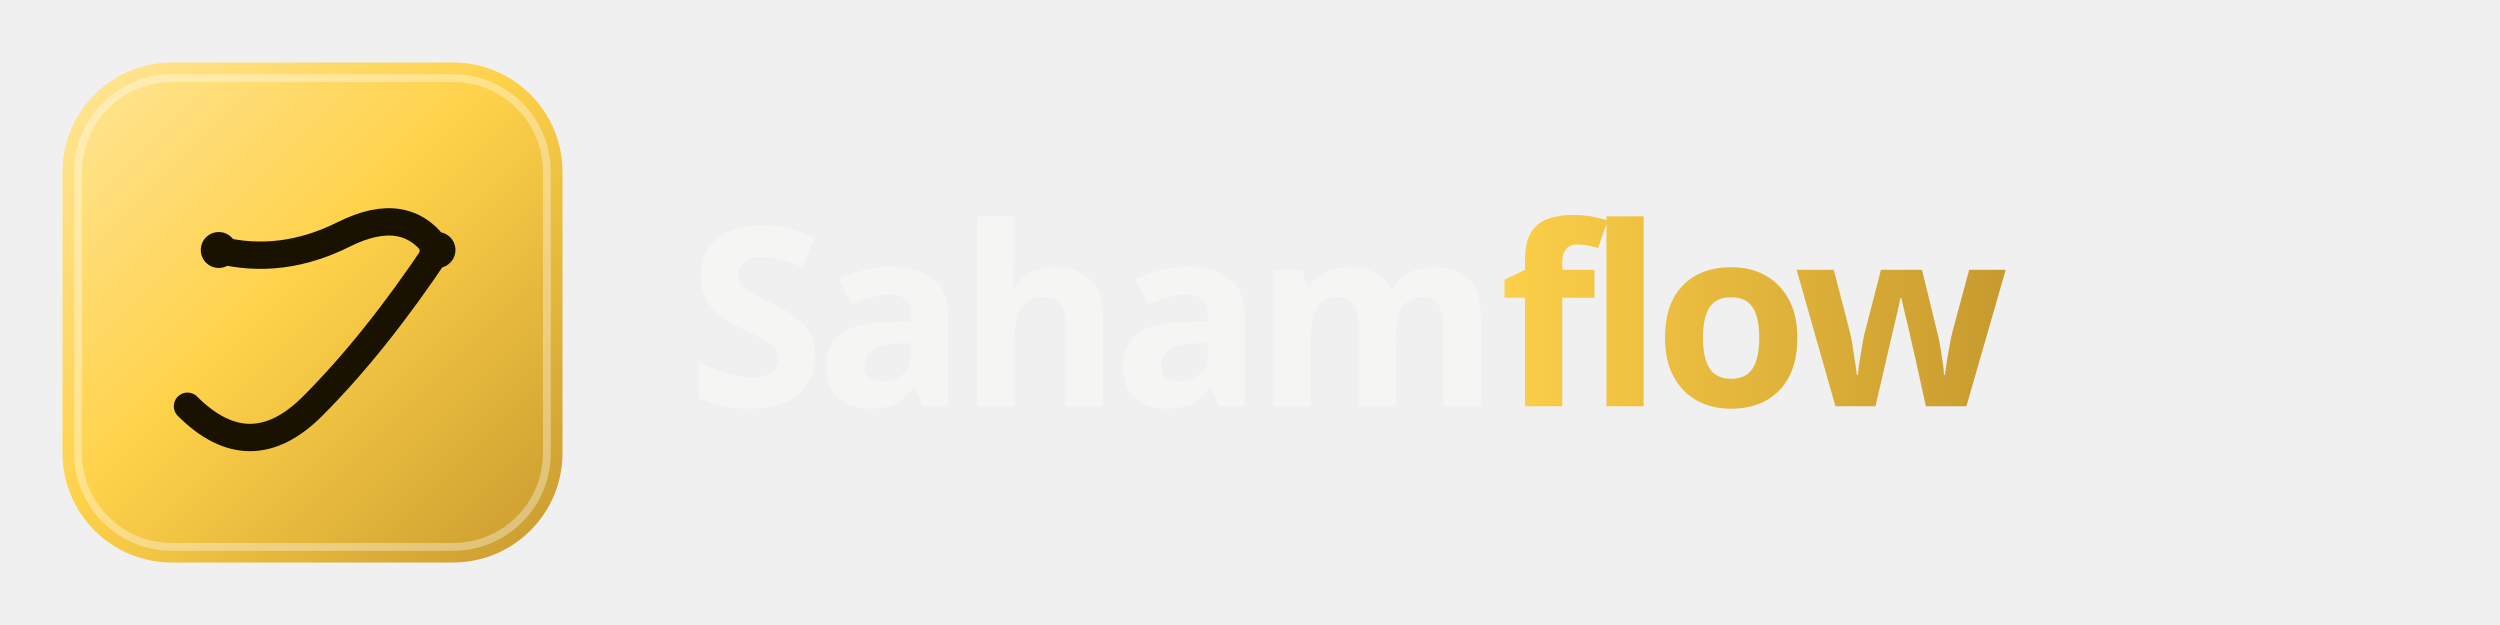
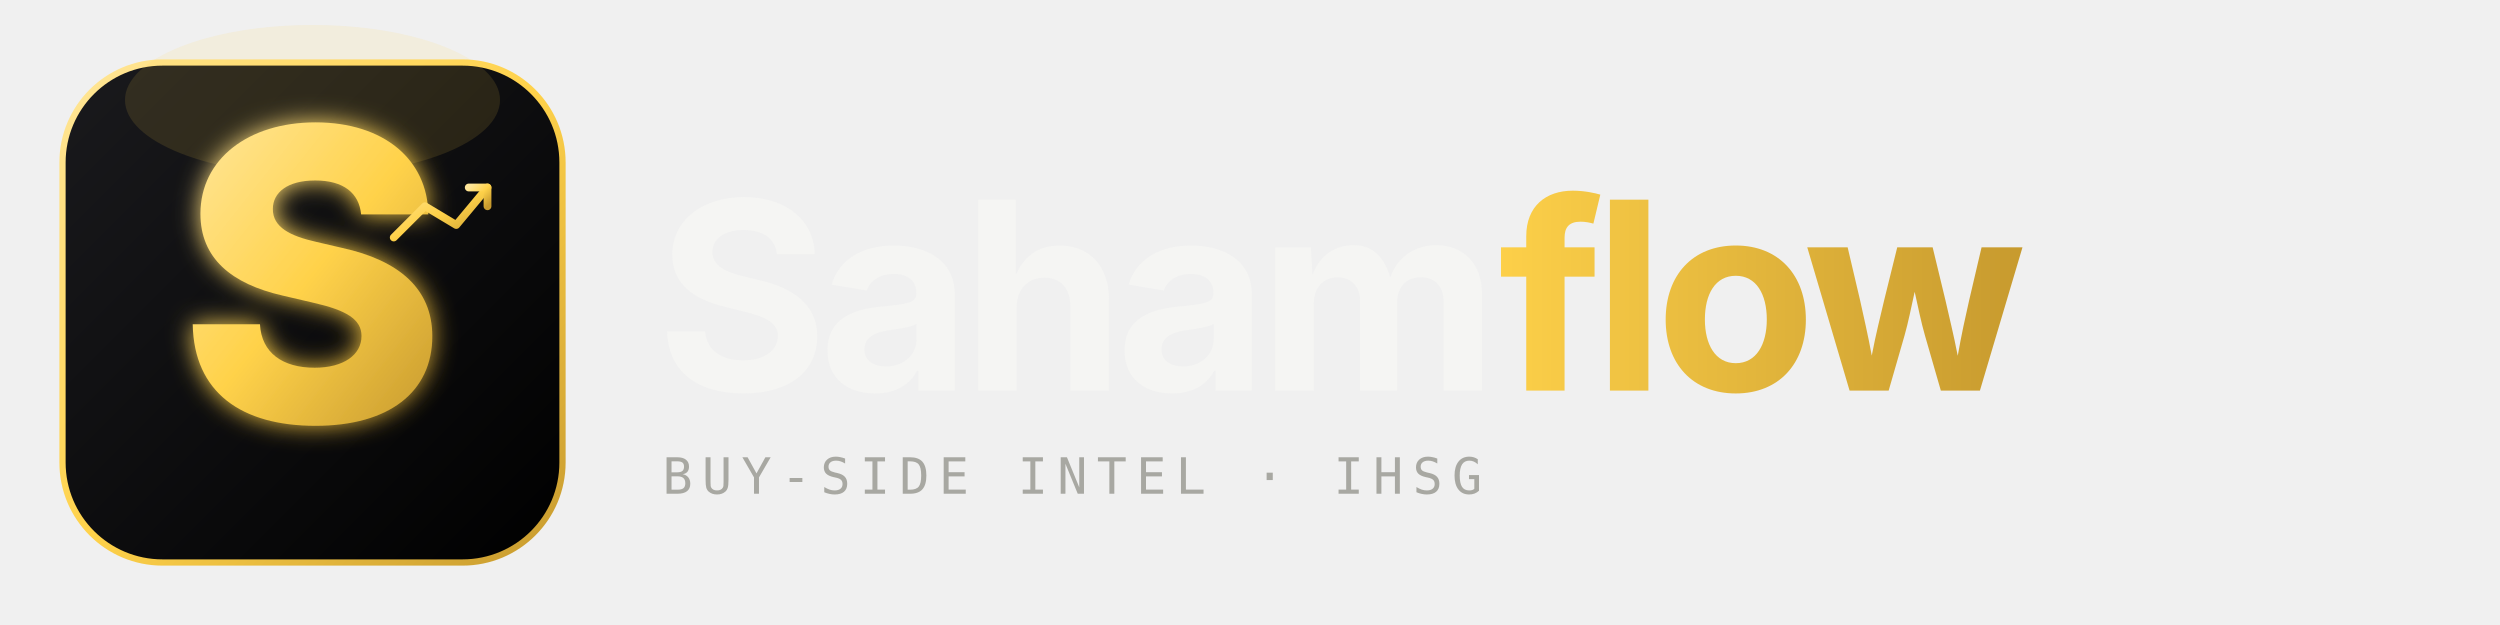
- <svg xmlns="http://www.w3.org/2000/svg" viewBox="0 0 320 80" fill="none">
+ <svg xmlns="http://www.w3.org/2000/svg" viewBox="0 0 800 200" fill="none">
  <defs>
-     <linearGradient id="goldGrad" x1="0" y1="0" x2="1" y2="1">
+     <linearGradient id="bg2" x1="0" y1="0" x2="1" y2="1">
+       <stop offset="0%" stop-color="#1a1a1d" />
+       <stop offset="100%" stop-color="#000000" />
+     </linearGradient>
+     <linearGradient id="gold2" x1="0" y1="0" x2="1" y2="1">
      <stop offset="0%" stop-color="#ffe699" />
-       <stop offset="45%" stop-color="#ffd24a" />
+       <stop offset="50%" stop-color="#ffd24a" />
      <stop offset="100%" stop-color="#c79a2e" />
    </linearGradient>
-     <linearGradient id="goldGradText" x1="0" y1="0" x2="1" y2="0">
+     <linearGradient id="goldText" x1="0" y1="0" x2="1" y2="0">
      <stop offset="0%" stop-color="#ffe699" />
      <stop offset="60%" stop-color="#ffd24a" />
      <stop offset="100%" stop-color="#c79a2e" />
    </linearGradient>
-     <filter id="goldShine" x="-20%" y="-20%" width="140%" height="140%">
-       <feGaussianBlur stdDeviation="2" />
+     <filter id="glow2" x="-50%" y="-50%" width="200%" height="200%">
+       <feGaussianBlur stdDeviation="4" result="b" />
+       <feMerge>
+         <feMergeNode in="b" />
+         <feMergeNode in="SourceGraphic" />
+       </feMerge>
    </filter>
  </defs>
-   <g transform="translate(8 8)">
-     <rect x="0" y="0" width="64" height="64" rx="14" ry="14" fill="url(#goldGrad)" />
-     <rect x="2" y="2" width="60" height="60" rx="12" ry="12" fill="none" stroke="#ffffff" stroke-opacity="0.35" stroke-width="1" />
-     <path d="M 16 44 Q 24 52 32 44 T 48 24 Q 44 18 36 22 Q 28 26 20 24" stroke="#1a1200" stroke-width="3.5" stroke-linecap="round" stroke-linejoin="round" fill="none" />
-     <circle cx="20" cy="24" r="2.3" fill="#1a1200" />
-     <circle cx="48" cy="24" r="2.3" fill="#1a1200" />
+   <g transform="translate(20 20)">
+     <rect x="0" y="0" width="160" height="160" rx="32" fill="url(#bg2)" stroke="url(#gold2)" stroke-width="2" />
+     <ellipse cx="80" cy="12" rx="60" ry="24" fill="#ffd24a" opacity="0.12" />
+     <text x="80" y="115" text-anchor="middle" font-family="'Sora', 'Inter', sans-serif" font-weight="800" font-size="130" letter-spacing="-8" fill="url(#gold2)" filter="url(#glow2)">S</text>
+     <g transform="translate(106 38)">
+       <path d="M 0 18 L 10 8 L 20 14 L 30 2" stroke="url(#gold2)" stroke-width="2.5" stroke-linecap="round" stroke-linejoin="round" fill="none" />
+       <path d="M 24 2 L 30 2 L 30 8" stroke="url(#gold2)" stroke-width="2.5" stroke-linecap="round" stroke-linejoin="round" fill="none" />
+     </g>
  </g>
-   <text x="88" y="52" font-family="'Sora', system-ui, sans-serif" font-weight="700" font-size="32" letter-spacing="-1.2" fill="#f5f5f3">Saham<tspan fill="url(#goldGradText)">flow</tspan>
+   <text x="210" y="125" font-family="'Sora', 'Inter', sans-serif" font-weight="700" font-size="84" letter-spacing="-3" fill="#f5f5f3">Saham<tspan fill="url(#goldText)">flow</tspan>
  </text>
+   <text x="212" y="158" font-family="'JetBrains Mono', monospace" font-weight="500" font-size="16" letter-spacing="3" fill="#a8a8a2" text-transform="uppercase">BUY-SIDE INTEL · IHSG</text>
</svg>
